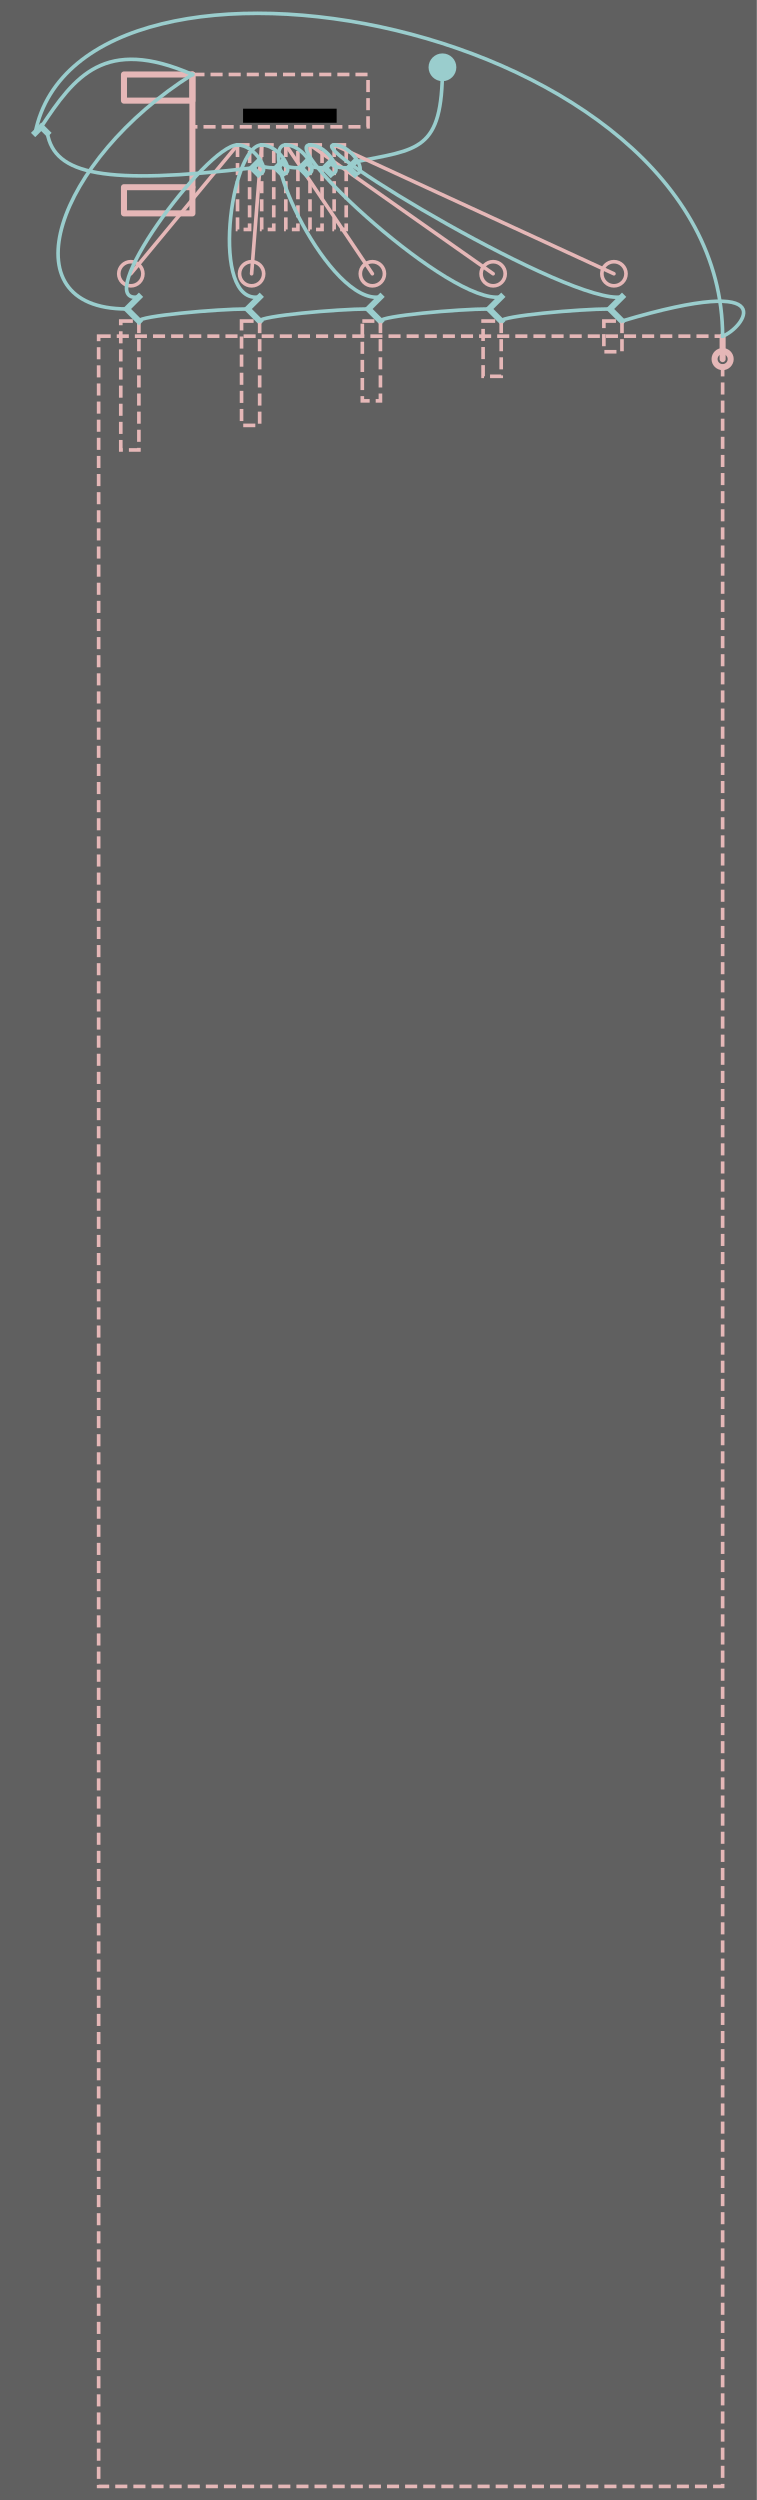
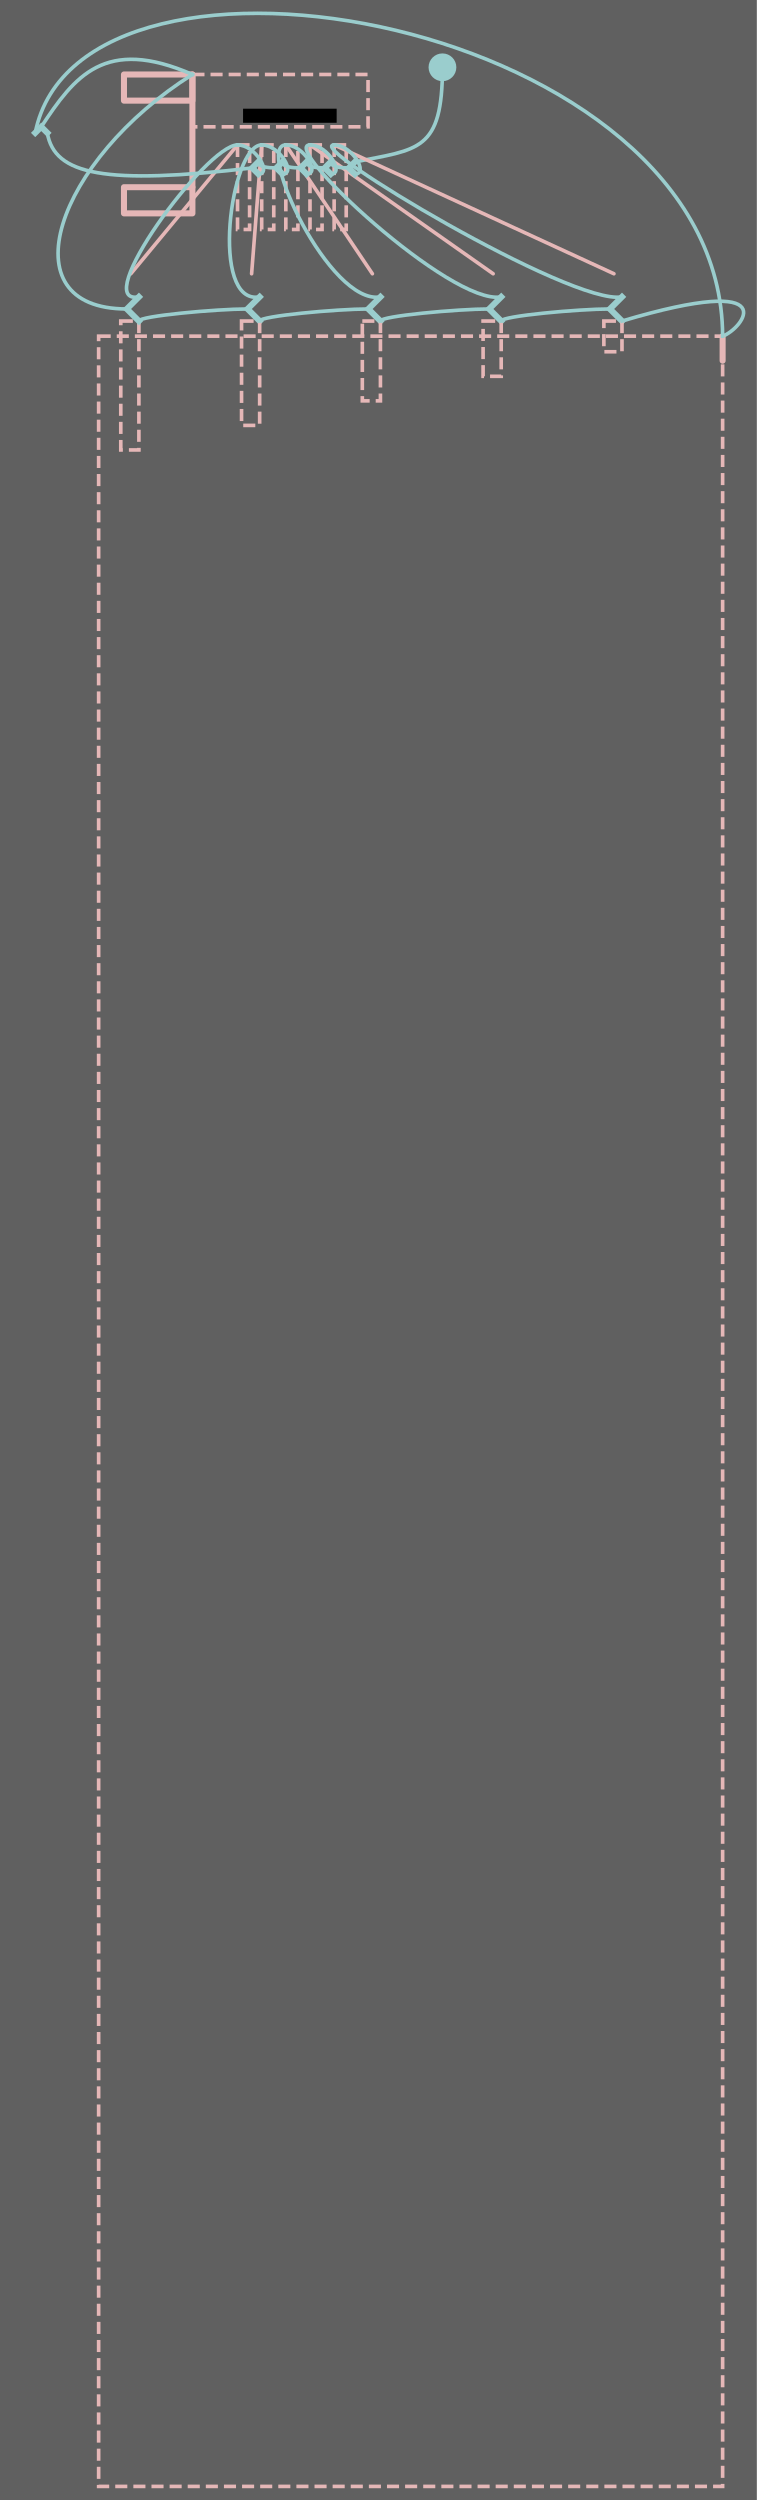
<svg xmlns="http://www.w3.org/2000/svg" version="1.1" x="0px" y="0px" width="62.667px" height="207px" viewBox="0 0 62.667 207" enable-background="new 0 0 62.667 207" xml:space="preserve">
  <g id="Background">
    <rect fill="#606060" width="62.667" height="207" />
  </g>
  <g id="clip8">
    <g id="D">
      <rect x="20.125" y="9" width="7.75" height="1.167" />
    </g>
    <g id="I">
      <polyline fill="none" stroke="#9ACDCD" stroke-width="0.5" stroke-linecap="square" stroke-miterlimit="10" points="21.5,24.583     20.5,25.583 21.5,26.583   " />
      <path fill="none" stroke="#9ACDCD" stroke-width="0.3" stroke-linecap="square" stroke-miterlimit="10" d="M29.385,13.406    c5.25-1.063,7.25-0.833,7.25-7.833" />
      <circle fill="#9ACDCD" stroke="#9ACDCD" stroke-width="0.3" stroke-linecap="square" stroke-miterlimit="10" cx="36.635" cy="5.573" r="1" />
      <line fill="none" stroke="#E5B7B7" stroke-width="0.5" stroke-linecap="round" stroke-linejoin="round" stroke-miterlimit="10" x1="15.932" y1="6.167" x2="15.932" y2="15.5" />
      <line fill="none" stroke="#E5B7B7" stroke-width="0.3" stroke-linecap="round" stroke-linejoin="round" stroke-miterlimit="10" x1="19.667" y1="12" x2="10.833" y2="22.667" />
-       <circle fill="none" stroke="#E5B7B7" stroke-width="0.3" stroke-linecap="round" stroke-linejoin="round" stroke-miterlimit="10" cx="10.833" cy="22.667" r="1" />
-       <line fill="none" stroke="#E5B7B7" stroke-width="0.5" stroke-linecap="round" stroke-linejoin="round" stroke-miterlimit="10" x1="59.833" y1="27.834" x2="59.833" y2="29.734" />
-       <circle fill="none" stroke="#E5B7B7" stroke-width="0.5" stroke-linecap="round" stroke-linejoin="round" stroke-miterlimit="10" cx="59.833" cy="29.733" r="0.667" />
+       <line fill="none" stroke="#E5B7B7" stroke-width="0.5" stroke-linecap="round" stroke-linejoin="round" stroke-miterlimit="10" x1="59.833" y1="27.834" x2="59.833" y2="29.867" />
      <line fill="none" stroke="#E5B7B7" stroke-width="0.3" stroke-linecap="round" stroke-linejoin="round" stroke-miterlimit="10" x1="21.667" y1="12" x2="20.833" y2="22.667" />
-       <circle fill="none" stroke="#E5B7B7" stroke-width="0.3" stroke-linecap="round" stroke-linejoin="round" stroke-miterlimit="10" cx="20.833" cy="22.667" r="1" />
      <line fill="none" stroke="#E5B7B7" stroke-width="0.3" stroke-linecap="round" stroke-linejoin="round" stroke-miterlimit="10" x1="23.667" y1="12" x2="30.833" y2="22.667" />
-       <circle fill="none" stroke="#E5B7B7" stroke-width="0.3" stroke-linecap="round" stroke-linejoin="round" stroke-miterlimit="10" cx="30.833" cy="22.667" r="1" />
      <line fill="none" stroke="#E5B7B7" stroke-width="0.3" stroke-linecap="round" stroke-linejoin="round" stroke-miterlimit="10" x1="25.667" y1="12" x2="40.833" y2="22.667" />
-       <circle fill="none" stroke="#E5B7B7" stroke-width="0.3" stroke-linecap="round" stroke-linejoin="round" stroke-miterlimit="10" cx="40.833" cy="22.667" r="1" />
      <line fill="none" stroke="#E5B7B7" stroke-width="0.3" stroke-linecap="round" stroke-linejoin="round" stroke-miterlimit="10" x1="27.667" y1="12" x2="50.833" y2="22.667" />
-       <circle fill="none" stroke="#E5B7B7" stroke-width="0.3" stroke-linecap="round" stroke-linejoin="round" stroke-miterlimit="10" cx="50.833" cy="22.667" r="1" />
      <rect x="15.932" y="6.167" fill="none" stroke="#E5B7B7" stroke-width="0.3" stroke-miterlimit="10" stroke-dasharray="1,0.5" width="14.542" height="4.333" />
      <rect x="19.667" y="12" fill="none" stroke="#E5B7B7" stroke-width="0.3" stroke-miterlimit="10" stroke-dasharray="1,0.5" width="1" height="7" />
      <rect x="21.667" y="12" fill="none" stroke="#E5B7B7" stroke-width="0.3" stroke-miterlimit="10" stroke-dasharray="1,0.5" width="1" height="7" />
      <rect x="23.667" y="12" fill="none" stroke="#E5B7B7" stroke-width="0.3" stroke-miterlimit="10" stroke-dasharray="1,0.5" width="1" height="7" />
      <rect x="25.667" y="12" fill="none" stroke="#E5B7B7" stroke-width="0.3" stroke-miterlimit="10" stroke-dasharray="1,0.5" width="1" height="7" />
      <rect x="27.667" y="12" fill="none" stroke="#E5B7B7" stroke-width="0.3" stroke-miterlimit="10" stroke-dasharray="1,0.5" width="1" height="7" />
      <rect x="10" y="26.583" fill="none" stroke="#E5B7B7" stroke-width="0.3" stroke-miterlimit="10" stroke-dasharray="1,0.5" width="1.5" height="10.673" />
      <rect x="10.265" y="6.167" fill="none" stroke="#E5B7B7" stroke-width="0.5" stroke-linecap="round" stroke-linejoin="round" stroke-miterlimit="10" width="5.667" height="2.167" />
      <rect x="10.265" y="15.5" fill="none" stroke="#E5B7B7" stroke-width="0.5" stroke-linecap="round" stroke-linejoin="round" stroke-miterlimit="10" width="5.667" height="2.167" />
      <path fill="none" stroke="#9ACDCD" stroke-width="0.3" stroke-linecap="square" stroke-miterlimit="10" d="M20.5,25.583    c-2.583,0-9,0.583-9,1" />
      <path fill="none" stroke="#9ACDCD" stroke-width="0.3" stroke-linecap="square" stroke-miterlimit="10" d="M22.885,13.906    c-0.688,0-1.5-0.083-1.5-0.5" />
      <path fill="none" stroke="#9ACDCD" stroke-width="0.3" stroke-linecap="square" stroke-miterlimit="10" d="M24.885,13.906    c-0.688,0-1.5-0.083-1.5-0.5" />
      <path fill="none" stroke="#9ACDCD" stroke-width="0.3" stroke-linecap="square" stroke-miterlimit="10" d="M26.885,13.906    c-0.688,0-1.5-0.083-1.5-0.5" />
      <path fill="none" stroke="#9ACDCD" stroke-width="0.3" stroke-linecap="square" stroke-miterlimit="10" d="M28.885,13.906    c-0.688,0-1.5-0.083-1.5-0.5" />
      <path fill="none" stroke="#9ACDCD" stroke-width="0.3" stroke-linecap="square" stroke-miterlimit="10" d="M19.667,12    C17.083,12,7.323,25.323,11.5,24.583" />
      <path fill="none" stroke="#9ACDCD" stroke-width="0.3" stroke-linecap="square" stroke-miterlimit="10" d="M15.932,6.167    C4.667,13.25,0.417,25.583,10.5,25.583" />
      <path fill="none" stroke="#9ACDCD" stroke-width="0.3" stroke-linecap="square" stroke-miterlimit="10" d="M3.417,10.5    c2.75-4.167,5.25-7.5,12.515-4.333" />
      <path fill="none" stroke="#9ACDCD" stroke-width="0.3" stroke-linecap="square" stroke-miterlimit="10" d="M21.385,14.406    c1.188,0-0.239-2.406-1.719-2.406" />
      <path fill="none" stroke="#9ACDCD" stroke-width="0.3" stroke-linecap="square" stroke-miterlimit="10" d="M29.385,14.406    c1.188,0-0.239-2.406-1.719-2.406" />
      <path fill="none" stroke="#9ACDCD" stroke-width="0.3" stroke-linecap="square" stroke-miterlimit="10" d="M27.385,14.406    c1.188,0-0.239-2.406-1.719-2.406" />
      <path fill="none" stroke="#9ACDCD" stroke-width="0.3" stroke-linecap="square" stroke-miterlimit="10" d="M25.385,14.406    c1.188,0-0.239-2.406-1.719-2.406" />
      <path fill="none" stroke="#9ACDCD" stroke-width="0.3" stroke-linecap="square" stroke-miterlimit="10" d="M23.385,14.406    c1.188,0-0.239-2.406-1.719-2.406" />
      <path fill="none" stroke="#9ACDCD" stroke-width="0.3" stroke-linecap="square" stroke-miterlimit="10" d="M21.667,12    c-2.583,0-4.344,13.323-0.167,12.583" />
      <path fill="none" stroke="#9ACDCD" stroke-width="0.3" stroke-linecap="square" stroke-miterlimit="10" d="M23.667,12    c-2.583,0,3.656,13.323,7.833,12.583" />
      <path fill="none" stroke="#9ACDCD" stroke-width="0.3" stroke-linecap="square" stroke-miterlimit="10" d="M25.667,12    C23.083,12,37.323,25.323,41.5,24.583" />
      <path fill="none" stroke="#9ACDCD" stroke-width="0.3" stroke-linecap="square" stroke-miterlimit="10" d="M27.667,12    C25.083,12,47.323,25.323,51.5,24.583" />
      <polyline fill="none" stroke="#9ACDCD" stroke-width="0.5" stroke-linecap="square" stroke-miterlimit="10" points="11.5,24.583     10.5,25.583 11.5,26.583   " />
      <rect x="20" y="26.583" fill="none" stroke="#E5B7B7" stroke-width="0.3" stroke-miterlimit="10" stroke-dasharray="1,0.5" width="1.5" height="8.64" />
      <polyline fill="none" stroke="#9ACDCD" stroke-width="0.5" stroke-linecap="square" stroke-miterlimit="10" points="31.5,24.583     30.5,25.583 31.5,26.583   " />
      <path fill="none" stroke="#9ACDCD" stroke-width="0.3" stroke-linecap="square" stroke-miterlimit="10" d="M30.5,25.583    c-2.583,0-9,0.583-9,1" />
      <rect x="30" y="26.583" fill="none" stroke="#E5B7B7" stroke-width="0.3" stroke-miterlimit="10" stroke-dasharray="1,0.5" width="1.5" height="6.608" />
      <polyline fill="none" stroke="#9ACDCD" stroke-width="0.5" stroke-linecap="square" stroke-miterlimit="10" points="41.5,24.583     40.5,25.583 41.5,26.583   " />
      <path fill="none" stroke="#9ACDCD" stroke-width="0.3" stroke-linecap="square" stroke-miterlimit="10" d="M40.5,25.583    c-2.583,0-9,0.583-9,1" />
      <rect x="40" y="26.583" fill="none" stroke="#E5B7B7" stroke-width="0.3" stroke-miterlimit="10" stroke-dasharray="1,0.5" width="1.5" height="4.575" />
      <polyline fill="none" stroke="#9ACDCD" stroke-width="0.5" stroke-linecap="square" stroke-miterlimit="10" points="51.5,24.583     50.5,25.583 51.5,26.583   " />
      <polyline fill="none" stroke="#9ACDCD" stroke-width="0.5" stroke-linecap="square" stroke-miterlimit="10" points="    21.385,14.406 20.885,13.906 21.385,13.406   " />
      <polyline fill="none" stroke="#9ACDCD" stroke-width="0.5" stroke-linecap="square" stroke-miterlimit="10" points="    29.385,14.406 28.885,13.906 29.385,13.406   " />
      <polyline fill="none" stroke="#9ACDCD" stroke-width="0.5" stroke-linecap="square" stroke-miterlimit="10" points="2.917,11     3.417,10.5 3.917,11   " />
      <polyline fill="none" stroke="#9ACDCD" stroke-width="0.5" stroke-linecap="square" stroke-miterlimit="10" points="    27.385,14.406 26.885,13.906 27.385,13.406   " />
      <polyline fill="none" stroke="#9ACDCD" stroke-width="0.5" stroke-linecap="square" stroke-miterlimit="10" points="    25.385,14.406 24.885,13.906 25.385,13.406   " />
      <polyline fill="none" stroke="#9ACDCD" stroke-width="0.5" stroke-linecap="square" stroke-miterlimit="10" points="    23.385,14.406 22.885,13.906 23.385,13.406   " />
      <path fill="none" stroke="#9ACDCD" stroke-width="0.3" stroke-linecap="square" stroke-miterlimit="10" d="M50.5,25.583    c-2.583,0-9,0.583-9,1" />
      <rect x="50" y="26.583" fill="none" stroke="#E5B7B7" stroke-width="0.3" stroke-miterlimit="10" stroke-dasharray="1,0.5" width="1.5" height="2.542" />
      <path fill="none" stroke="#9ACDCD" stroke-width="0.3" stroke-linecap="square" stroke-miterlimit="10" d="M51.5,26.583    c13.708-4.083,10,0.667,8.333,1.25" />
      <rect x="8.167" y="27.834" fill="none" stroke="#E5B7B7" stroke-width="0.3" stroke-miterlimit="10" stroke-dasharray="1,0.5" width="51.667" height="178.041" />
      <path fill="none" stroke="#9ACDCD" stroke-width="0.3" stroke-linecap="square" stroke-miterlimit="10" d="M20.885,13.906    C8.718,15.323,4.5,14.5,3.917,11" />
      <path fill="none" stroke="#9ACDCD" stroke-width="0.3" stroke-linecap="square" stroke-miterlimit="10" d="M59.833,27.834    C59.792,1.625,6.667-7.875,2.917,11" />
    </g>
  </g>
</svg>
